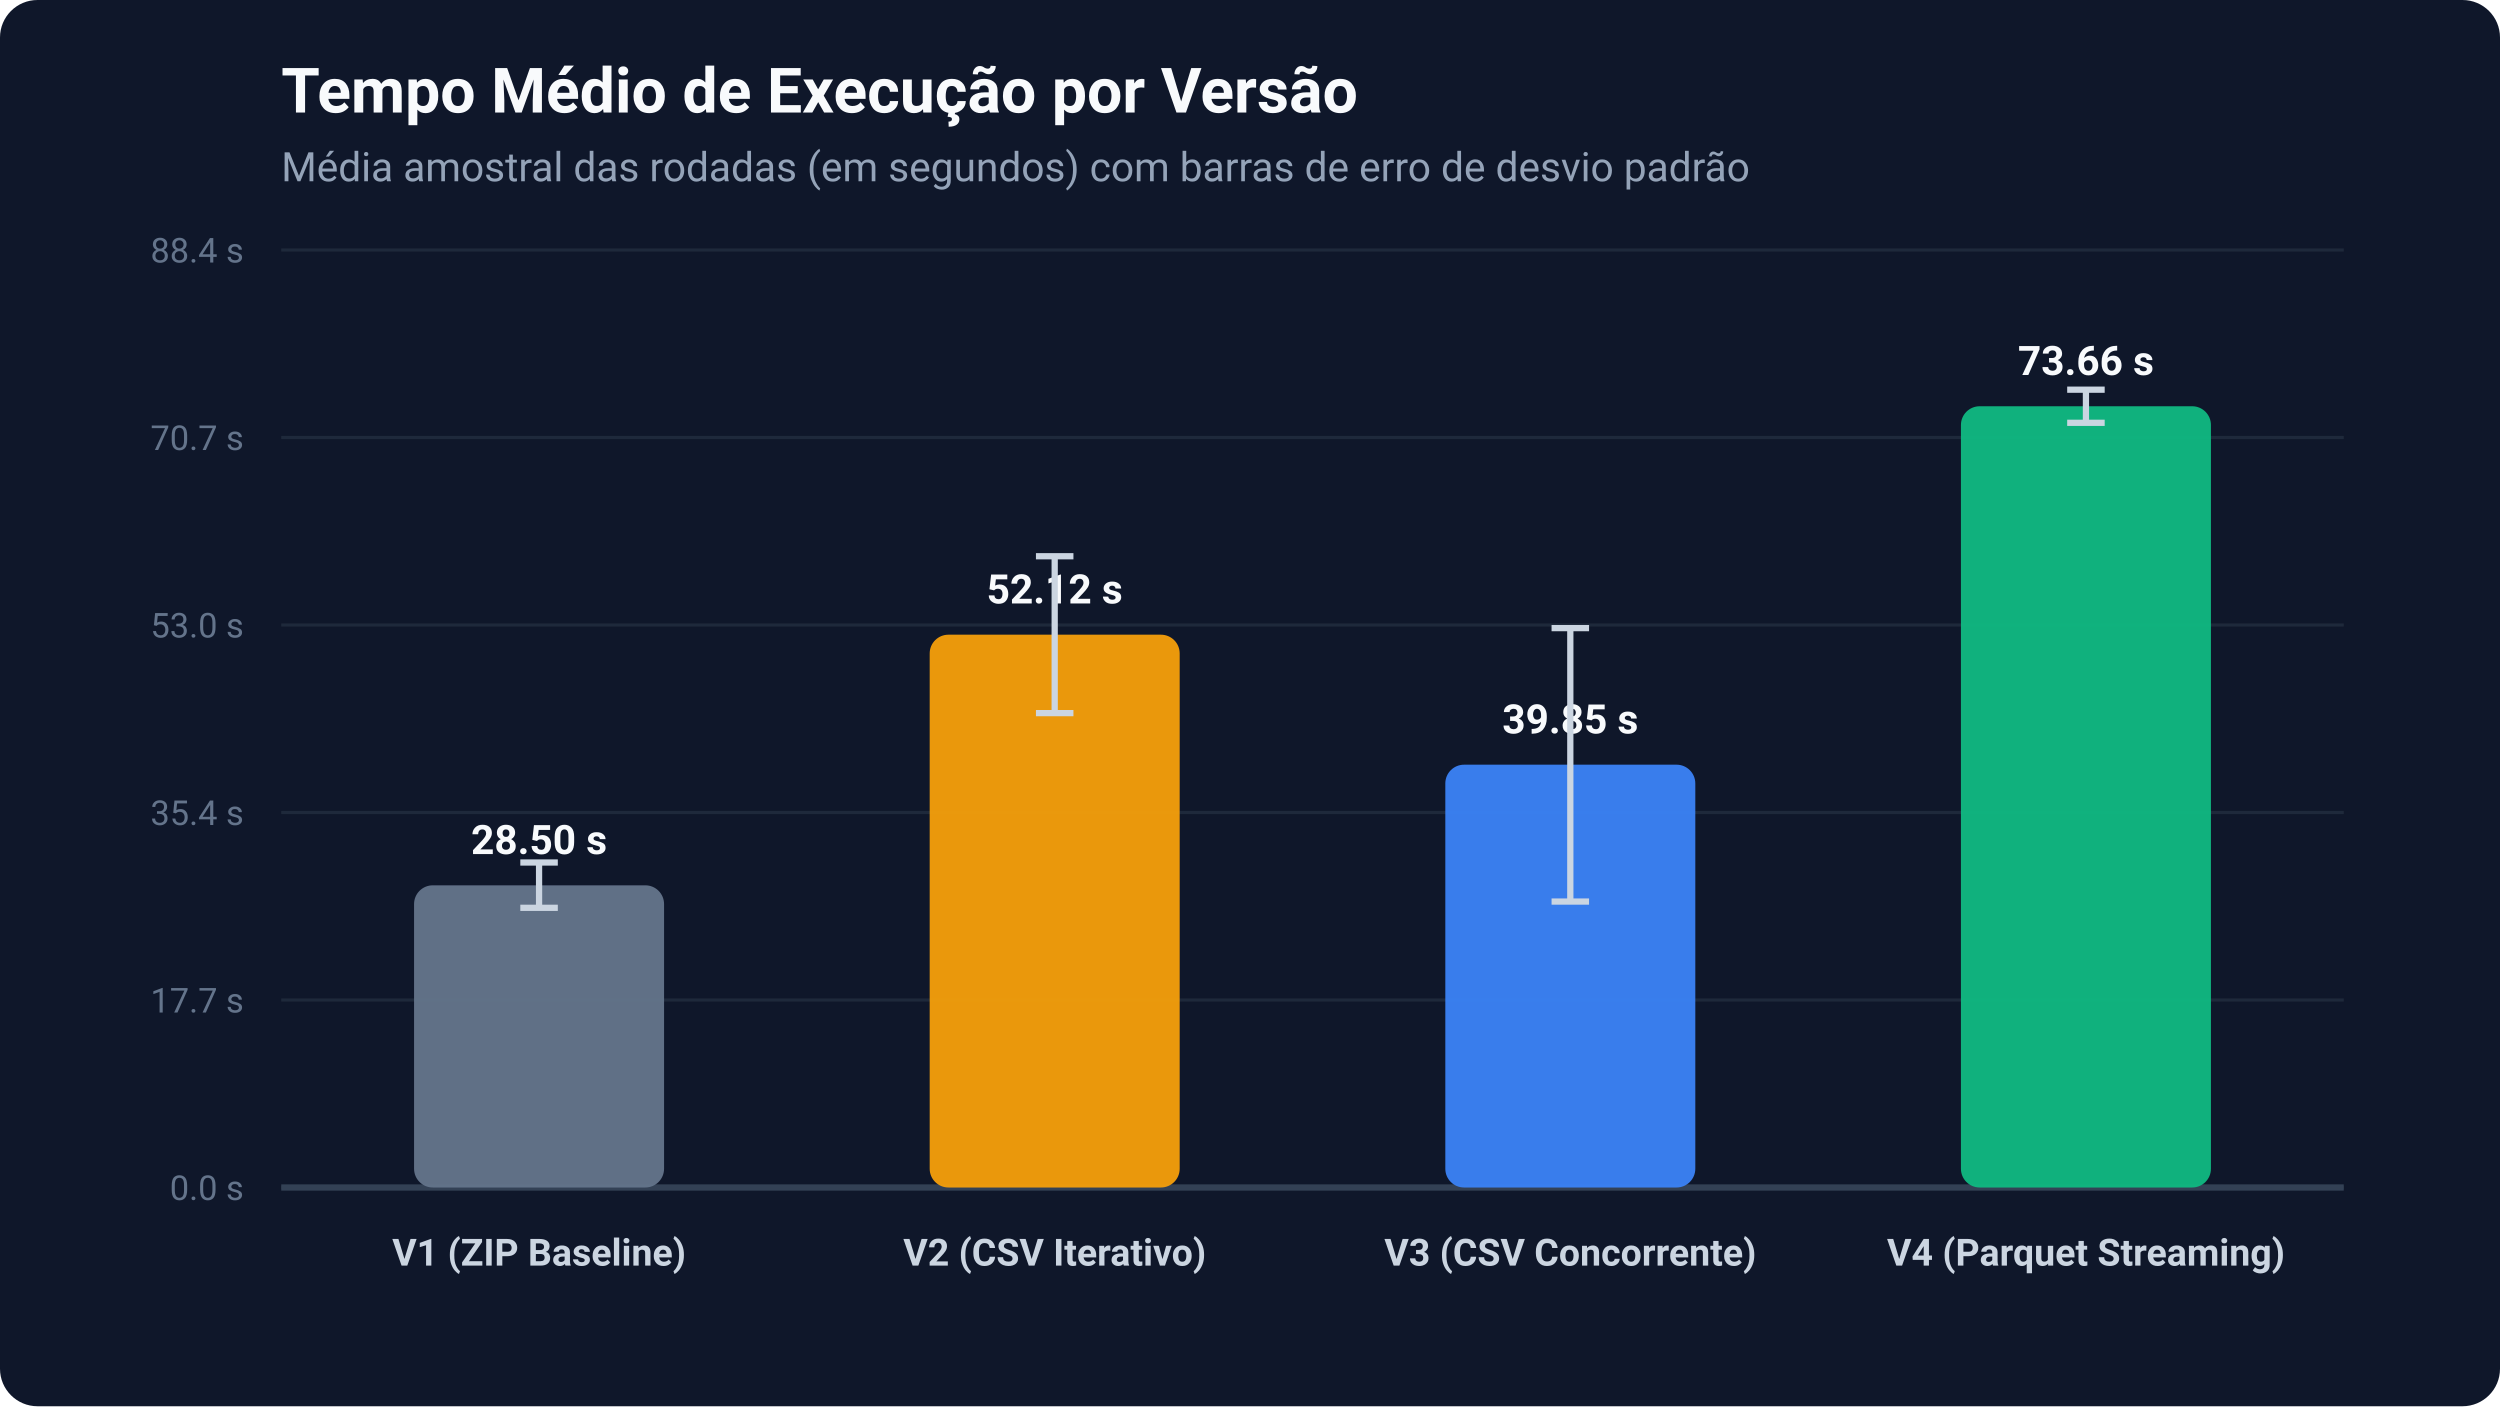
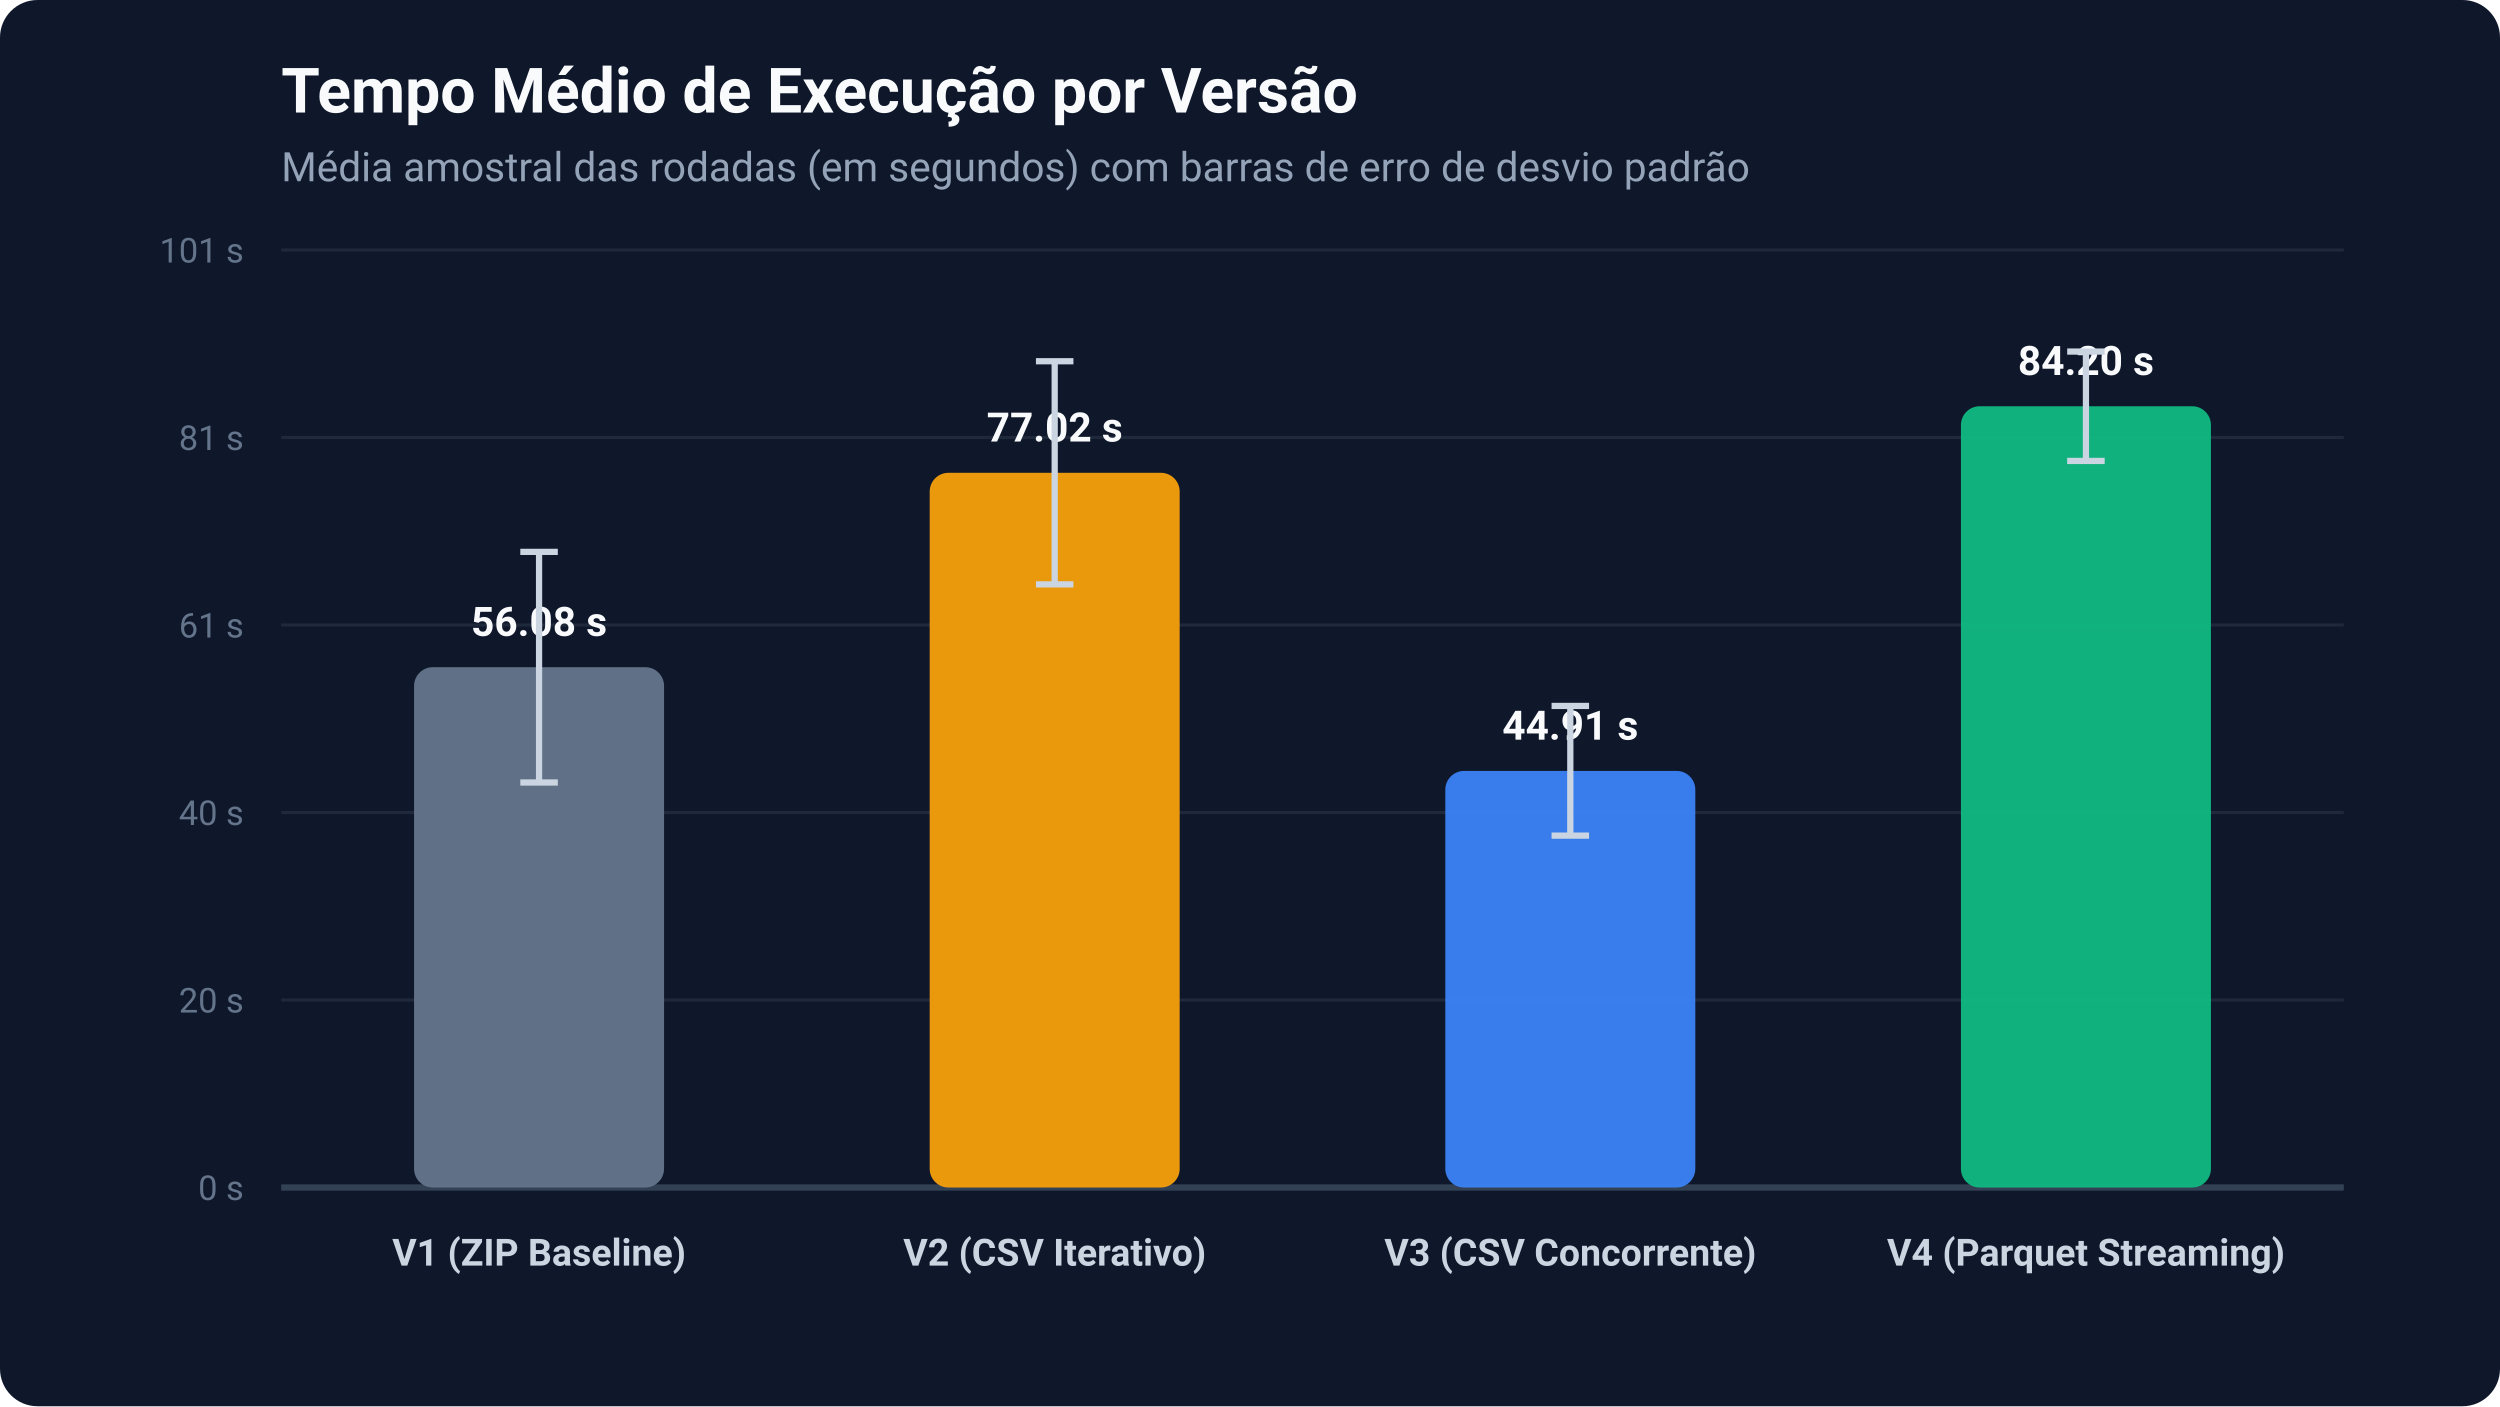
<svg xmlns="http://www.w3.org/2000/svg" viewBox="0 0 800 450" width="100%" height="100%" style="background:#0f172a; font-family:-apple-system, BlinkMacSystemFont, Segoe UI, Roboto, Helvetica, Arial, sans-serif;">
  <defs>
    <linearGradient id="grid-grad" x1="0%" y1="0%" x2="0%" y2="100%">
      <stop offset="0%" stop-color="#334155" stop-opacity="0.2" />
      <stop offset="100%" stop-color="#334155" stop-opacity="0.05" />
    </linearGradient>
  </defs>
  <rect width="800" height="450" rx="12" fill="#0f172a" />
  <text x="90" y="36" fill="#f8fafc" font-size="20" font-weight="700">Tempo Médio de Execução por Versão</text>
  <text x="90" y="58" fill="#94a3b8" font-size="13">Média amostral das rodadas (em segundos) com barras de erro de desvio padrão</text>
  <line x1="90" y1="380.0" x2="750" y2="380.0" stroke="#1e293b" stroke-width="1" />
-   <text x="78" y="384.0" fill="#64748b" font-size="11" text-anchor="end">0.0 s</text>
+   <text x="78" y="384.0" fill="#64748b" font-size="11" text-anchor="end">0 s</text>
  <line x1="90" y1="320.0" x2="750" y2="320.0" stroke="#1e293b" stroke-width="1" />
-   <text x="78" y="324.0" fill="#64748b" font-size="11" text-anchor="end">17.7 s</text>
+   <text x="78" y="324.0" fill="#64748b" font-size="11" text-anchor="end">20 s</text>
  <line x1="90" y1="260.0" x2="750" y2="260.0" stroke="#1e293b" stroke-width="1" />
-   <text x="78" y="264.0" fill="#64748b" font-size="11" text-anchor="end">35.4 s</text>
+   <text x="78" y="264.0" fill="#64748b" font-size="11" text-anchor="end">40 s</text>
  <line x1="90" y1="200.0" x2="750" y2="200.0" stroke="#1e293b" stroke-width="1" />
-   <text x="78" y="204.0" fill="#64748b" font-size="11" text-anchor="end">53.0 s</text>
+   <text x="78" y="204.0" fill="#64748b" font-size="11" text-anchor="end">61 s</text>
  <line x1="90" y1="140.0" x2="750" y2="140.0" stroke="#1e293b" stroke-width="1" />
-   <text x="78" y="144.0" fill="#64748b" font-size="11" text-anchor="end">70.7 s</text>
+   <text x="78" y="144.0" fill="#64748b" font-size="11" text-anchor="end">81 s</text>
  <line x1="90" y1="80.0" x2="750" y2="80.0" stroke="#1e293b" stroke-width="1" />
-   <text x="78" y="84.0" fill="#64748b" font-size="11" text-anchor="end">88.4 s</text>
+   <text x="78" y="84.0" fill="#64748b" font-size="11" text-anchor="end">101 s</text>
  <line x1="90" y1="380" x2="750" y2="380" stroke="#334155" stroke-width="2" />
-   <rect x="132.5" y="283.3" width="80.0" height="96.7" rx="6" fill="#64748b" opacity="0.95" />
-   <text x="172.5" y="273.3" fill="#f8fafc" font-size="13" font-weight="700" text-anchor="middle">28.50 s</text>
-   <line x1="172.5" y1="276.0" x2="172.5" y2="290.5" stroke="#cbd5e1" stroke-width="2" />
-   <line x1="166.5" y1="276.0" x2="178.5" y2="276.0" stroke="#cbd5e1" stroke-width="2" />
-   <line x1="166.5" y1="290.5" x2="178.5" y2="290.5" stroke="#cbd5e1" stroke-width="2" />
+   <rect x="132.5" y="213.5" width="80.0" height="166.5" rx="6" fill="#64748b" opacity="0.95" />
+   <text x="172.5" y="203.5" fill="#f8fafc" font-size="13" font-weight="700" text-anchor="middle">56.08 s</text>
+   <line x1="172.5" y1="176.6" x2="172.5" y2="250.4" stroke="#cbd5e1" stroke-width="2" />
+   <line x1="166.5" y1="176.6" x2="178.5" y2="176.6" stroke="#cbd5e1" stroke-width="2" />
+   <line x1="166.5" y1="250.4" x2="178.5" y2="250.4" stroke="#cbd5e1" stroke-width="2" />
  <text x="172.5" y="405.0" fill="#cbd5e1" font-size="12" font-weight="600" text-anchor="middle">V1 (ZIP Baseline)</text>
-   <rect x="297.5" y="203.1" width="80.0" height="176.9" rx="6" fill="#f59e0b" opacity="0.95" />
-   <text x="337.5" y="193.1" fill="#f8fafc" font-size="13" font-weight="700" text-anchor="middle">52.12 s</text>
-   <line x1="337.5" y1="178.0" x2="337.5" y2="228.2" stroke="#cbd5e1" stroke-width="2" />
-   <line x1="331.5" y1="178.0" x2="343.5" y2="178.0" stroke="#cbd5e1" stroke-width="2" />
-   <line x1="331.5" y1="228.2" x2="343.5" y2="228.2" stroke="#cbd5e1" stroke-width="2" />
+   <rect x="297.5" y="151.3" width="80.0" height="228.7" rx="6" fill="#f59e0b" opacity="0.95" />
+   <text x="337.5" y="141.3" fill="#f8fafc" font-size="13" font-weight="700" text-anchor="middle">77.02 s</text>
+   <line x1="337.5" y1="115.6" x2="337.5" y2="187.0" stroke="#cbd5e1" stroke-width="2" />
+   <line x1="331.5" y1="115.6" x2="343.5" y2="115.6" stroke="#cbd5e1" stroke-width="2" />
+   <line x1="331.5" y1="187.0" x2="343.5" y2="187.0" stroke="#cbd5e1" stroke-width="2" />
  <text x="337.5" y="405.0" fill="#cbd5e1" font-size="12" font-weight="600" text-anchor="middle">V2 (CSV Iterativo)</text>
-   <rect x="462.5" y="244.7" width="80.0" height="135.3" rx="6" fill="#3b82f6" opacity="0.95" />
-   <text x="502.5" y="234.7" fill="#f8fafc" font-size="13" font-weight="700" text-anchor="middle">39.85 s</text>
-   <line x1="502.5" y1="201.0" x2="502.5" y2="288.5" stroke="#cbd5e1" stroke-width="2" />
-   <line x1="496.5" y1="201.0" x2="508.5" y2="201.0" stroke="#cbd5e1" stroke-width="2" />
-   <line x1="496.5" y1="288.5" x2="508.5" y2="288.5" stroke="#cbd5e1" stroke-width="2" />
+   <rect x="462.5" y="246.7" width="80.0" height="133.3" rx="6" fill="#3b82f6" opacity="0.95" />
+   <text x="502.5" y="236.7" fill="#f8fafc" font-size="13" font-weight="700" text-anchor="middle">44.91 s</text>
+   <line x1="502.5" y1="225.9" x2="502.5" y2="267.4" stroke="#cbd5e1" stroke-width="2" />
+   <line x1="496.5" y1="225.9" x2="508.5" y2="225.9" stroke="#cbd5e1" stroke-width="2" />
+   <line x1="496.5" y1="267.4" x2="508.5" y2="267.4" stroke="#cbd5e1" stroke-width="2" />
  <text x="502.5" y="405.0" fill="#cbd5e1" font-size="12" font-weight="600" text-anchor="middle">V3 (CSV Concorrente)</text>
  <rect x="627.5" y="130.0" width="80.0" height="250.0" rx="6" fill="#10b981" opacity="0.95" />
-   <text x="667.5" y="120.0" fill="#f8fafc" font-size="13" font-weight="700" text-anchor="middle">73.66 s</text>
-   <line x1="667.5" y1="124.7" x2="667.5" y2="135.3" stroke="#cbd5e1" stroke-width="2" />
-   <line x1="661.5" y1="124.7" x2="673.5" y2="124.7" stroke="#cbd5e1" stroke-width="2" />
-   <line x1="661.5" y1="135.3" x2="673.5" y2="135.3" stroke="#cbd5e1" stroke-width="2" />
+   <text x="667.5" y="120.0" fill="#f8fafc" font-size="13" font-weight="700" text-anchor="middle">84.20 s</text>
+   <line x1="667.5" y1="112.5" x2="667.5" y2="147.5" stroke="#cbd5e1" stroke-width="2" />
+   <line x1="661.5" y1="112.5" x2="673.5" y2="112.5" stroke="#cbd5e1" stroke-width="2" />
+   <line x1="661.5" y1="147.5" x2="673.5" y2="147.5" stroke="#cbd5e1" stroke-width="2" />
  <text x="667.5" y="405.0" fill="#cbd5e1" font-size="12" font-weight="600" text-anchor="middle">V4 (Parquet Streaming)</text>
</svg>
